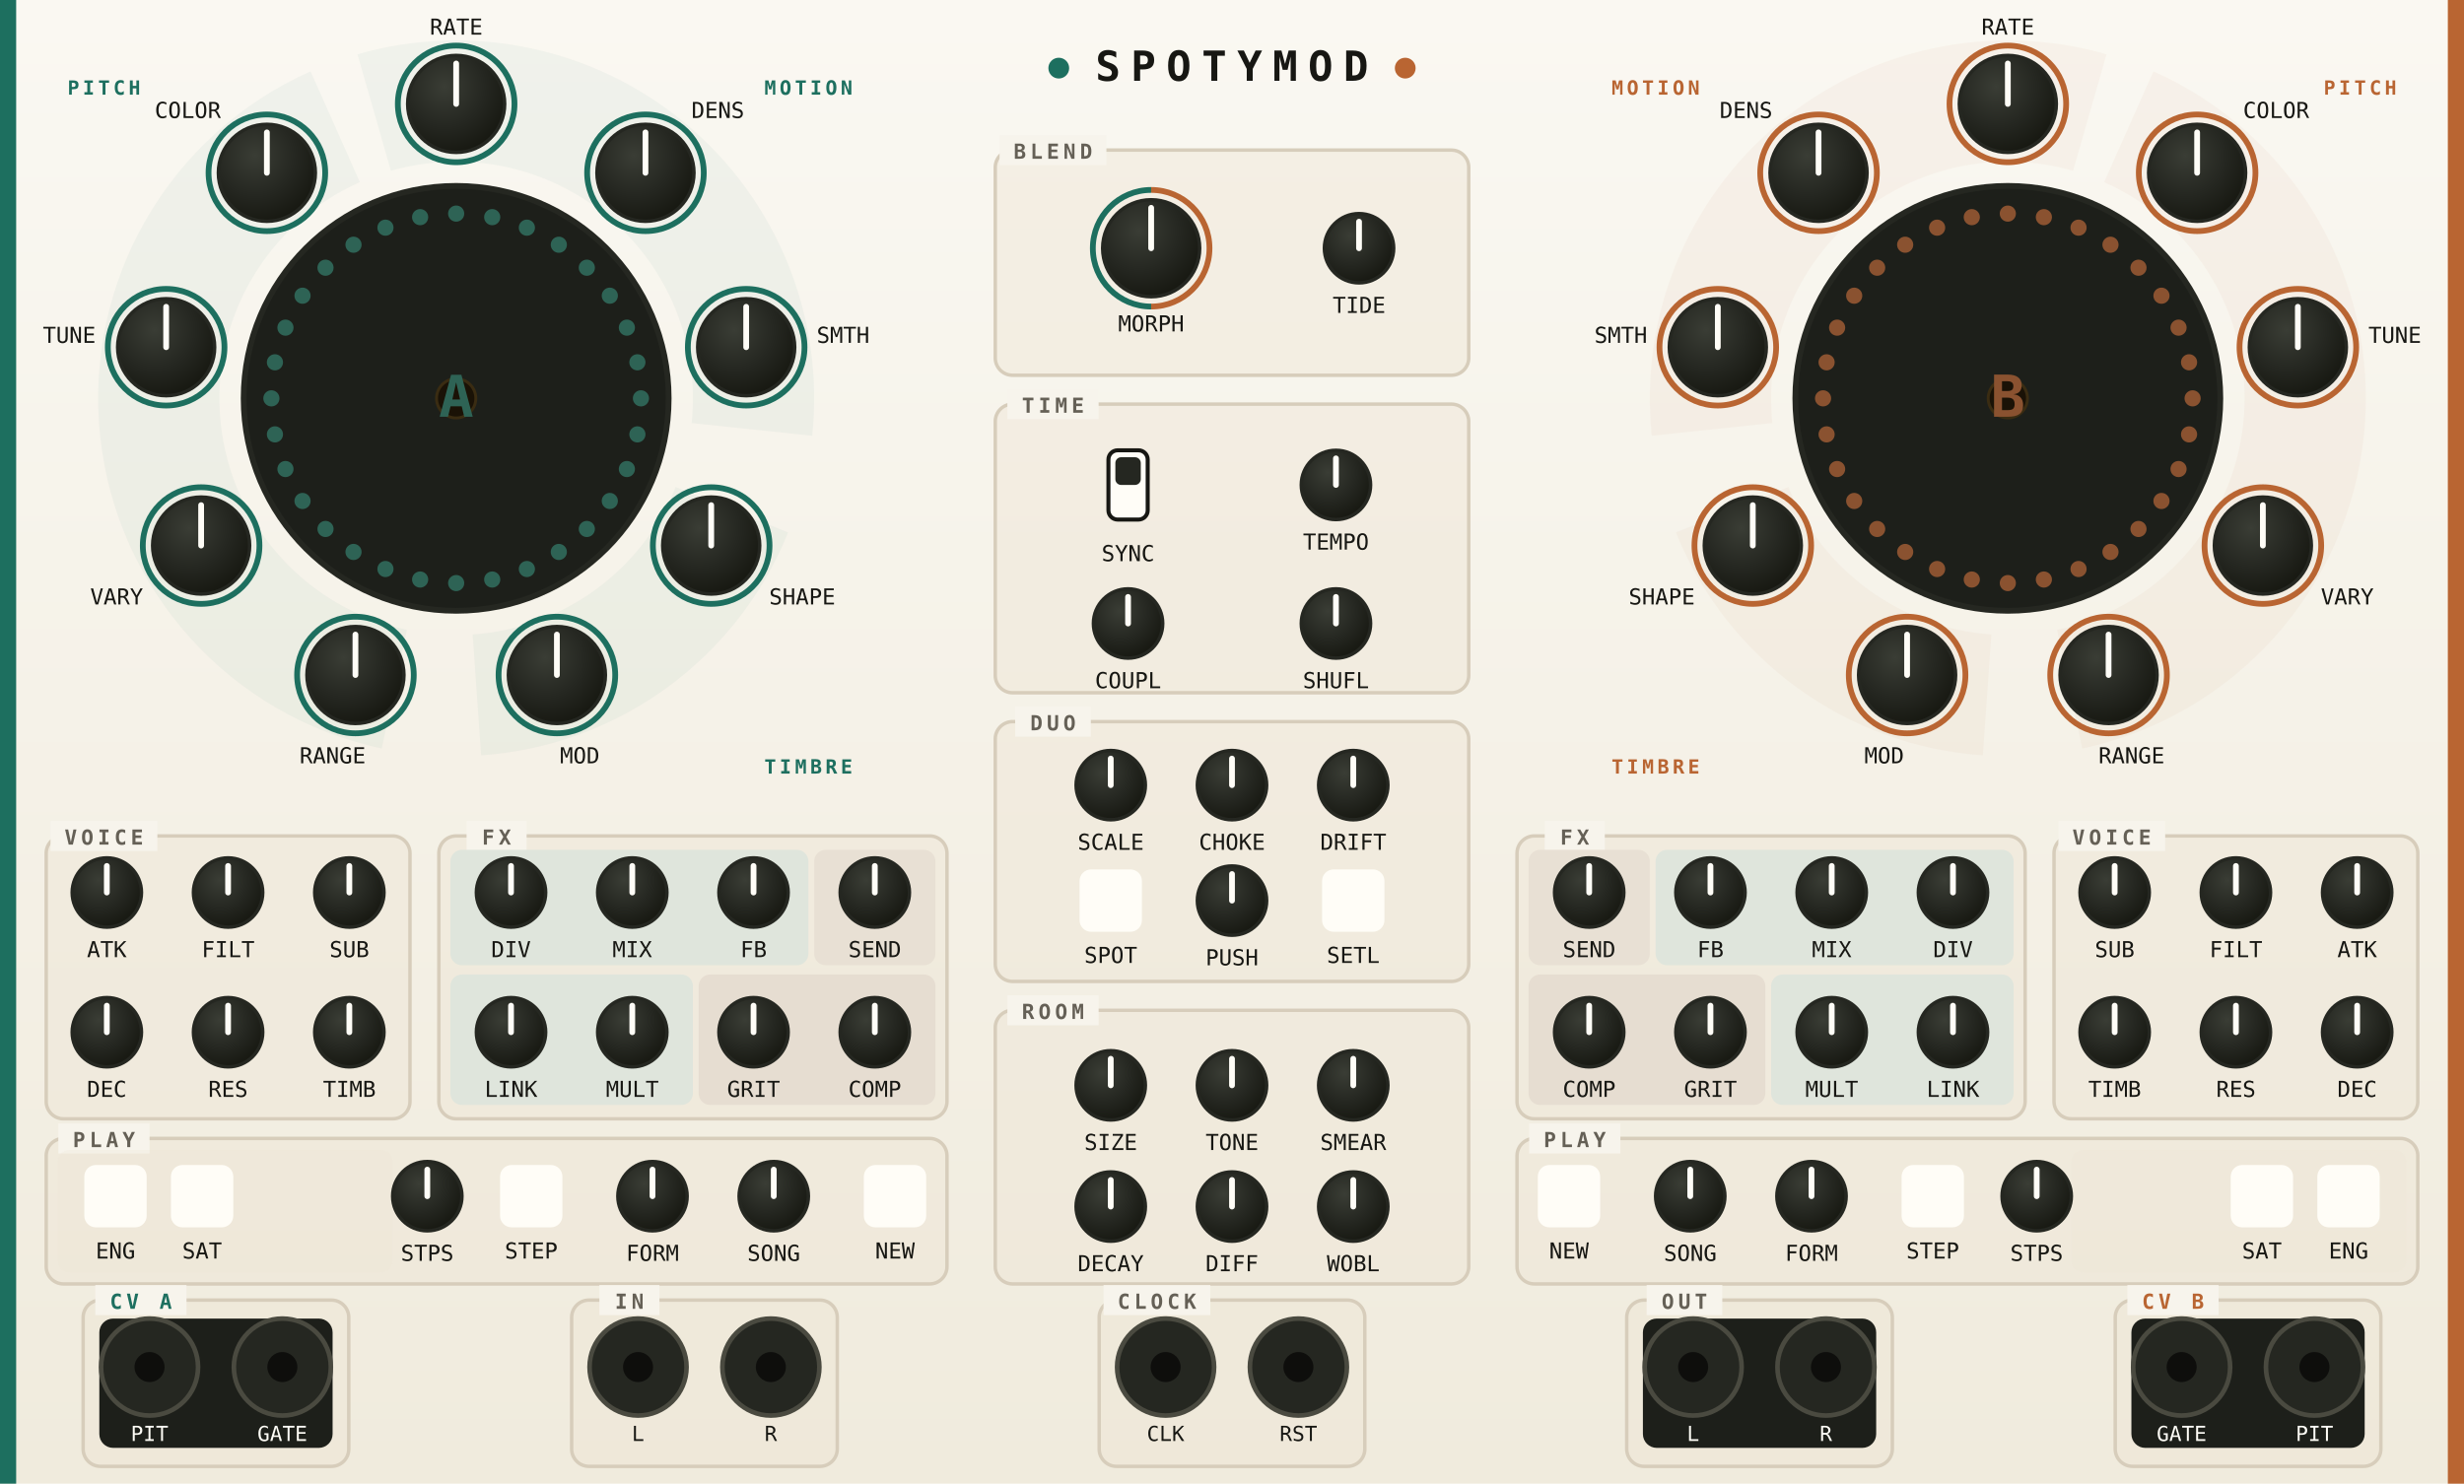
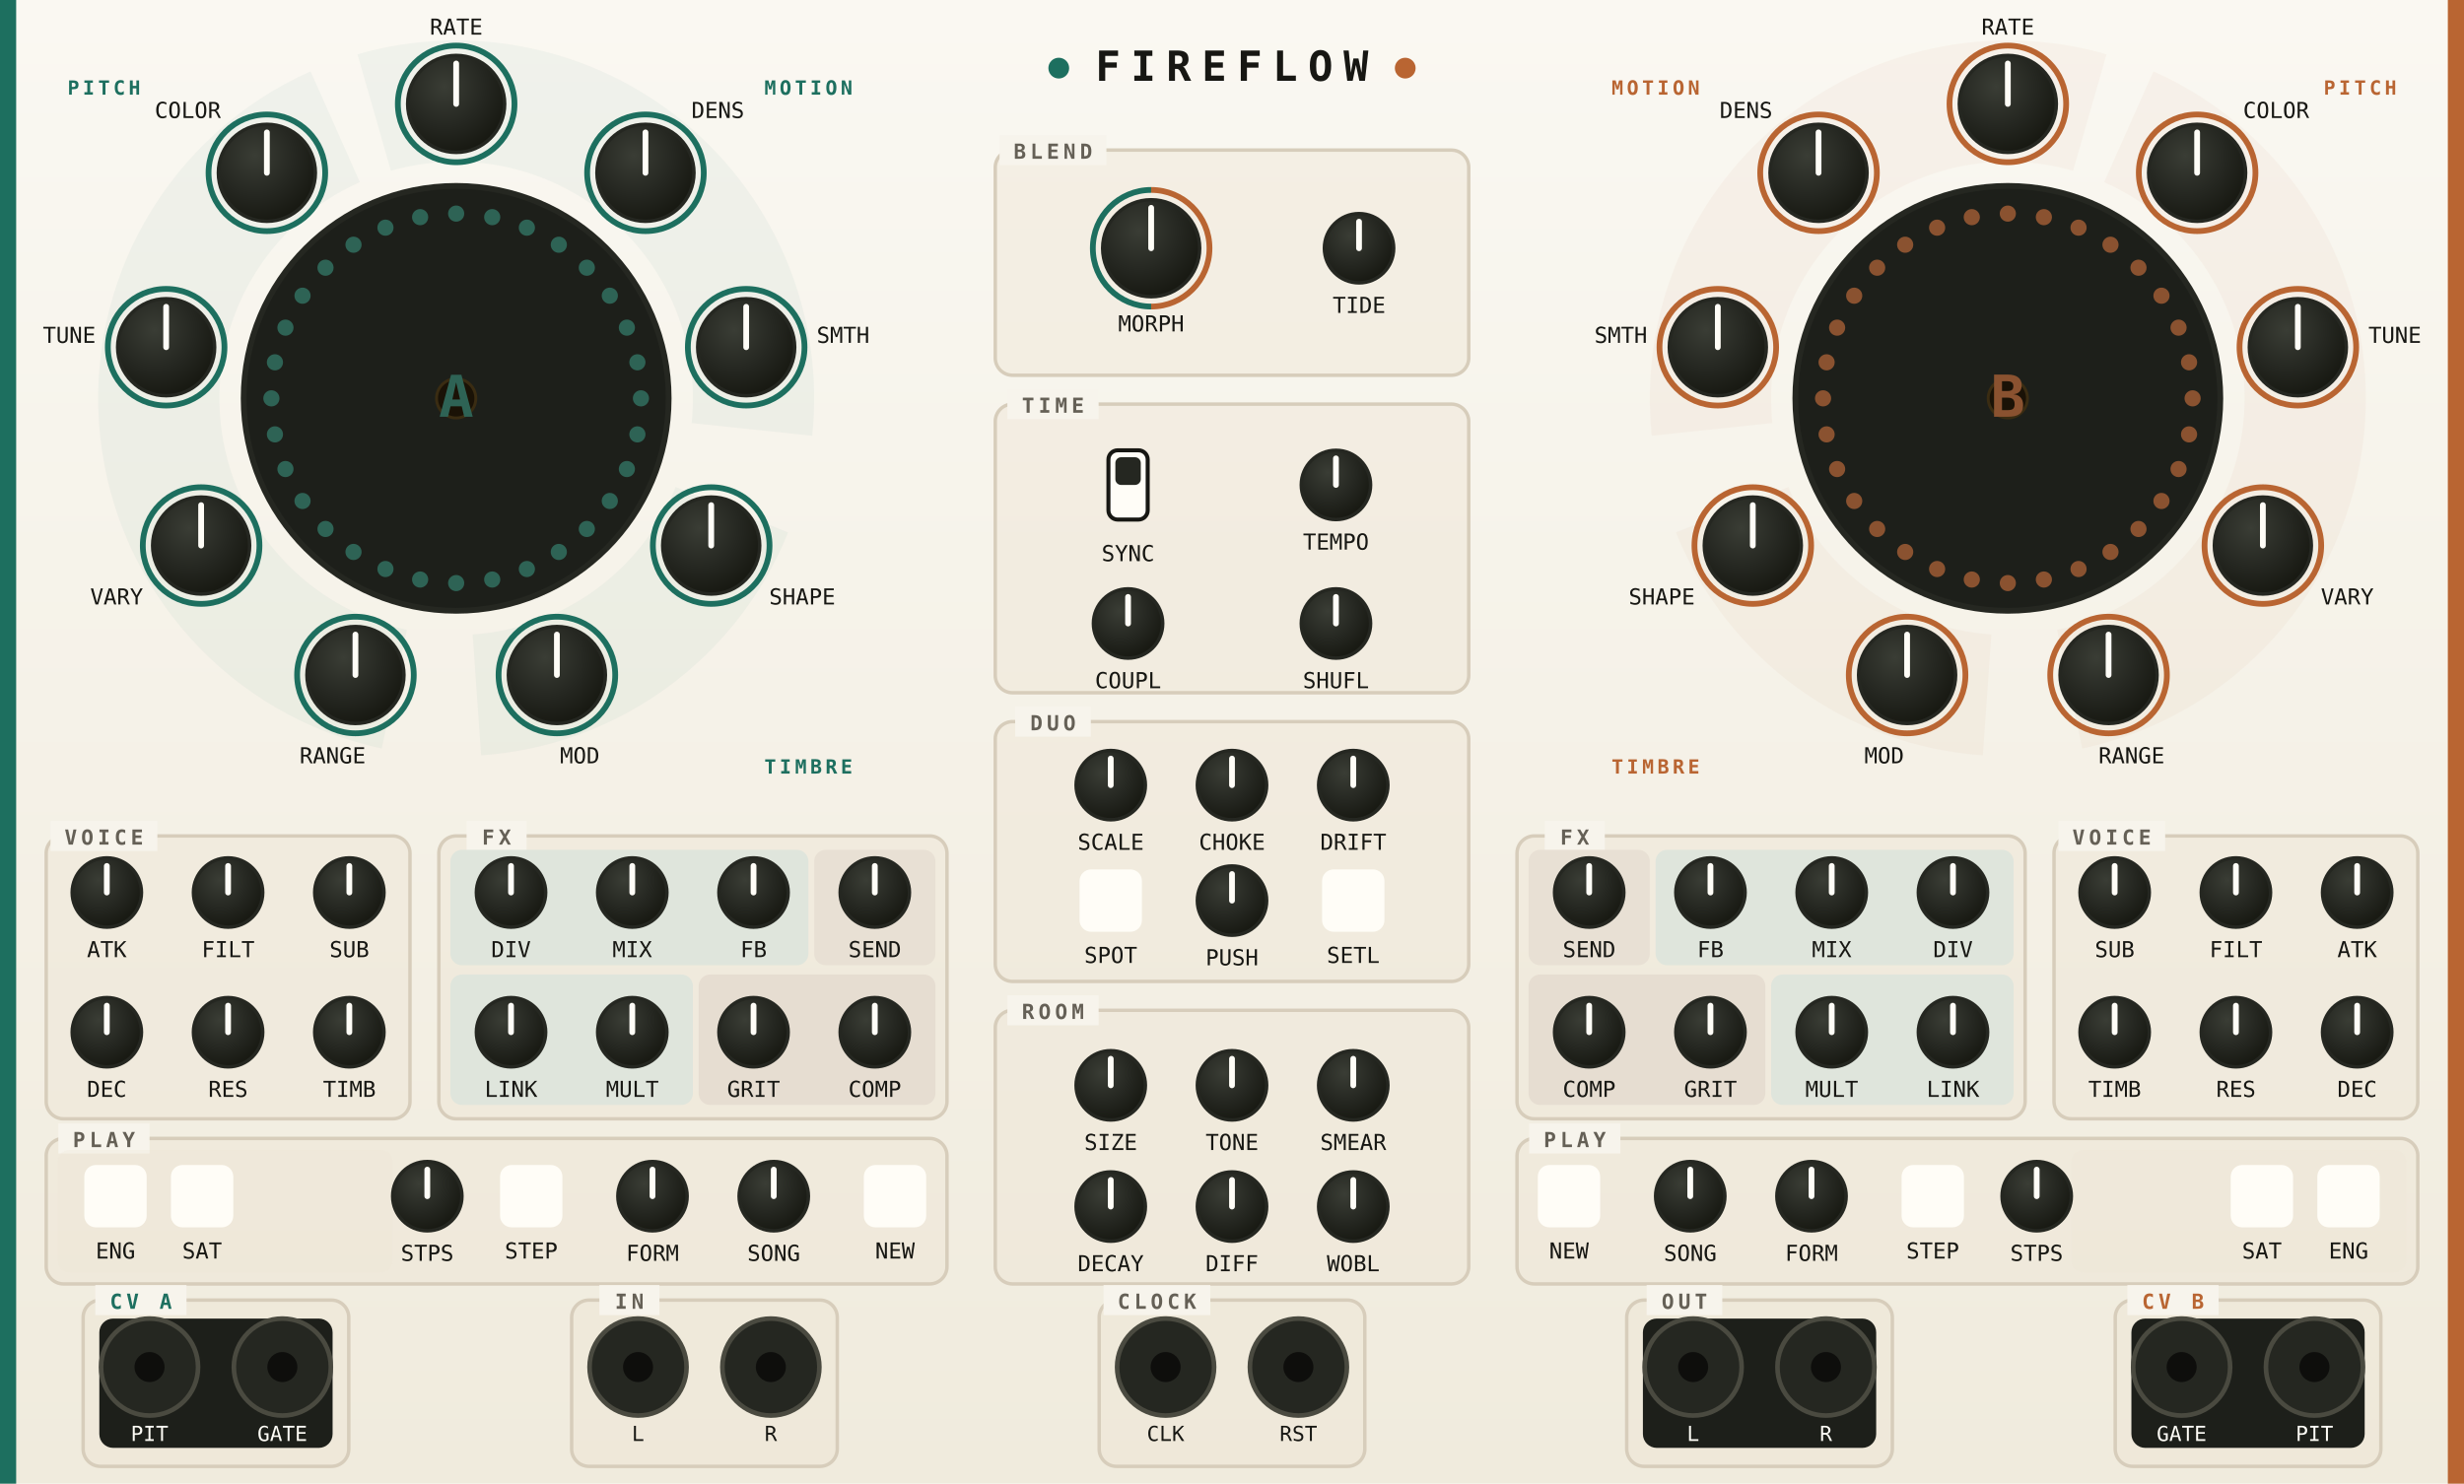
<svg xmlns="http://www.w3.org/2000/svg" width="213.360mm" height="128.500mm" viewBox="0 0 213.360 128.500">
  <defs>
    <radialGradient id="knobCap" cx="38%" cy="32%" r="75%">
      <stop offset="0%" stop-color="#3a3d35" />
      <stop offset="55%" stop-color="#252721" />
      <stop offset="100%" stop-color="#15160f" />
    </radialGradient>
    <linearGradient id="plate" x1="0" y1="0" x2="0" y2="1">
      <stop offset="0%" stop-color="#faf8f2" />
      <stop offset="100%" stop-color="#f0ebdd" />
    </linearGradient>
  </defs>
  <rect x="0" y="0" width="213.360" height="128.500" fill="url(#plate)" />
  <rect x="0" y="0" width="1.4" height="128.500" fill="#1d6f5f" />
  <rect x="211.960" y="0" width="1.4" height="128.500" fill="#b96532" />
  <path d="M 30.955 4.701 A 31.000 31.000 0 0 1 70.330 37.740 L 59.888 36.643 A 20.500 20.500 0 0 0 33.849 14.794 Z" fill="#1d6f5f" opacity="0.045" />
  <path d="M 68.243 46.113 A 31.000 31.000 0 0 1 41.662 65.424 L 40.930 54.950 A 20.500 20.500 0 0 0 58.507 42.179 Z" fill="#1d6f5f" opacity="0.045" />
  <path d="M 33.055 64.823 A 31.000 31.000 0 0 1 26.891 6.180 L 31.162 15.772 A 20.500 20.500 0 0 0 35.238 54.552 Z" fill="#1d6f5f" opacity="0.045" />
  <path d="M 143.030 37.740 A 31.000 31.000 0 0 1 182.405 4.701 L 179.511 14.794 A 20.500 20.500 0 0 0 153.472 36.643 Z" fill="#b96532" opacity="0.045" />
  <path d="M 171.698 65.424 A 31.000 31.000 0 0 1 145.117 46.113 L 154.853 42.179 A 20.500 20.500 0 0 0 172.430 54.950 Z" fill="#b96532" opacity="0.045" />
  <path d="M 186.469 6.180 A 31.000 31.000 0 0 1 180.305 64.823 L 178.122 54.552 A 20.500 20.500 0 0 0 182.198 15.772 Z" fill="#b96532" opacity="0.045" />
  <circle cx="39.500" cy="34.500" r="18.400" fill="#1d1f1a" stroke="#252721" stroke-width="0.5" />
  <circle cx="39.500" cy="18.500" r="0.7" fill="#2e6355" />
  <circle cx="42.621" cy="18.807" r="0.7" fill="#2e6355" />
  <circle cx="45.623" cy="19.718" r="0.7" fill="#2e6355" />
  <circle cx="48.389" cy="21.196" r="0.7" fill="#2e6355" />
  <circle cx="50.814" cy="23.186" r="0.7" fill="#2e6355" />
  <circle cx="52.804" cy="25.611" r="0.7" fill="#2e6355" />
  <circle cx="54.282" cy="28.377" r="0.7" fill="#2e6355" />
  <circle cx="55.193" cy="31.379" r="0.7" fill="#2e6355" />
  <circle cx="55.500" cy="34.500" r="0.7" fill="#2e6355" />
  <circle cx="55.193" cy="37.621" r="0.7" fill="#2e6355" />
  <circle cx="54.282" cy="40.623" r="0.7" fill="#2e6355" />
  <circle cx="52.804" cy="43.389" r="0.7" fill="#2e6355" />
  <circle cx="50.814" cy="45.814" r="0.7" fill="#2e6355" />
  <circle cx="48.389" cy="47.804" r="0.7" fill="#2e6355" />
  <circle cx="45.623" cy="49.282" r="0.7" fill="#2e6355" />
  <circle cx="42.621" cy="50.193" r="0.7" fill="#2e6355" />
  <circle cx="39.500" cy="50.500" r="0.7" fill="#2e6355" />
  <circle cx="36.379" cy="50.193" r="0.7" fill="#2e6355" />
  <circle cx="33.377" cy="49.282" r="0.7" fill="#2e6355" />
  <circle cx="30.611" cy="47.804" r="0.7" fill="#2e6355" />
  <circle cx="28.186" cy="45.814" r="0.7" fill="#2e6355" />
  <circle cx="26.196" cy="43.389" r="0.7" fill="#2e6355" />
  <circle cx="24.718" cy="40.623" r="0.7" fill="#2e6355" />
  <circle cx="23.807" cy="37.621" r="0.7" fill="#2e6355" />
  <circle cx="23.500" cy="34.500" r="0.7" fill="#2e6355" />
  <circle cx="23.807" cy="31.379" r="0.7" fill="#2e6355" />
  <circle cx="24.718" cy="28.377" r="0.7" fill="#2e6355" />
  <circle cx="26.196" cy="25.611" r="0.7" fill="#2e6355" />
  <circle cx="28.186" cy="23.186" r="0.7" fill="#2e6355" />
  <circle cx="30.611" cy="21.196" r="0.7" fill="#2e6355" />
  <circle cx="33.377" cy="19.718" r="0.7" fill="#2e6355" />
  <circle cx="36.379" cy="18.807" r="0.7" fill="#2e6355" />
  <circle cx="173.860" cy="34.500" r="18.400" fill="#1d1f1a" stroke="#252721" stroke-width="0.5" />
  <circle cx="173.860" cy="18.500" r="0.7" fill="#8a5230" />
  <circle cx="176.981" cy="18.807" r="0.7" fill="#8a5230" />
  <circle cx="179.983" cy="19.718" r="0.7" fill="#8a5230" />
  <circle cx="182.749" cy="21.196" r="0.7" fill="#8a5230" />
  <circle cx="185.174" cy="23.186" r="0.7" fill="#8a5230" />
  <circle cx="187.164" cy="25.611" r="0.7" fill="#8a5230" />
  <circle cx="188.642" cy="28.377" r="0.7" fill="#8a5230" />
  <circle cx="189.553" cy="31.379" r="0.7" fill="#8a5230" />
  <circle cx="189.860" cy="34.500" r="0.7" fill="#8a5230" />
  <circle cx="189.553" cy="37.621" r="0.7" fill="#8a5230" />
  <circle cx="188.642" cy="40.623" r="0.7" fill="#8a5230" />
  <circle cx="187.164" cy="43.389" r="0.7" fill="#8a5230" />
  <circle cx="185.174" cy="45.814" r="0.7" fill="#8a5230" />
  <circle cx="182.749" cy="47.804" r="0.7" fill="#8a5230" />
  <circle cx="179.983" cy="49.282" r="0.7" fill="#8a5230" />
  <circle cx="176.981" cy="50.193" r="0.7" fill="#8a5230" />
  <circle cx="173.860" cy="50.500" r="0.7" fill="#8a5230" />
  <circle cx="170.739" cy="50.193" r="0.7" fill="#8a5230" />
  <circle cx="167.737" cy="49.282" r="0.7" fill="#8a5230" />
  <circle cx="164.971" cy="47.804" r="0.7" fill="#8a5230" />
  <circle cx="162.546" cy="45.814" r="0.7" fill="#8a5230" />
  <circle cx="160.556" cy="43.389" r="0.7" fill="#8a5230" />
  <circle cx="159.078" cy="40.623" r="0.7" fill="#8a5230" />
  <circle cx="158.167" cy="37.621" r="0.7" fill="#8a5230" />
  <circle cx="157.860" cy="34.500" r="0.7" fill="#8a5230" />
  <circle cx="158.167" cy="31.379" r="0.7" fill="#8a5230" />
  <circle cx="159.078" cy="28.377" r="0.7" fill="#8a5230" />
  <circle cx="160.556" cy="25.611" r="0.7" fill="#8a5230" />
  <circle cx="162.546" cy="23.186" r="0.7" fill="#8a5230" />
  <circle cx="164.971" cy="21.196" r="0.7" fill="#8a5230" />
  <circle cx="167.737" cy="19.718" r="0.7" fill="#8a5230" />
  <circle cx="170.739" cy="18.807" r="0.7" fill="#8a5230" />
  <rect x="4.000" y="72.400" width="31.500" height="24.500" rx="1.5" fill="#ede5d6" fill-opacity="0.45" stroke="#d7cdbb" stroke-width="0.30" />
  <rect x="4.375" y="71.100" width="9.250" height="2.6" fill="#f7f4ec" />
  <rect x="38.000" y="72.400" width="44.000" height="24.500" rx="1.5" fill="#ede5d6" fill-opacity="0.45" stroke="#d7cdbb" stroke-width="0.30" />
  <rect x="40.400" y="71.100" width="5.200" height="2.6" fill="#f7f4ec" />
  <rect x="4.000" y="98.600" width="78.000" height="12.600" rx="1.5" fill="#ede5d6" fill-opacity="0.45" stroke="#d7cdbb" stroke-width="0.30" />
  <rect x="5.050" y="97.300" width="7.900" height="2.6" fill="#f7f4ec" />
  <rect x="177.860" y="72.400" width="31.500" height="24.500" rx="1.5" fill="#ede5d6" fill-opacity="0.45" stroke="#d7cdbb" stroke-width="0.30" />
  <rect x="178.235" y="71.100" width="9.250" height="2.6" fill="#f7f4ec" />
  <rect x="131.360" y="72.400" width="44.000" height="24.500" rx="1.5" fill="#ede5d6" fill-opacity="0.45" stroke="#d7cdbb" stroke-width="0.30" />
  <rect x="133.760" y="71.100" width="5.200" height="2.6" fill="#f7f4ec" />
  <rect x="131.360" y="98.600" width="78.000" height="12.600" rx="1.5" fill="#ede5d6" fill-opacity="0.45" stroke="#d7cdbb" stroke-width="0.30" />
  <rect x="132.410" y="97.300" width="7.900" height="2.6" fill="#f7f4ec" />
  <rect x="86.180" y="13.000" width="41.000" height="19.500" rx="1.5" fill="#ede5d6" fill-opacity="0.45" stroke="#d7cdbb" stroke-width="0.30" />
  <rect x="86.555" y="11.700" width="9.250" height="2.6" fill="#f7f4ec" />
  <rect x="86.180" y="35.000" width="41.000" height="25.000" rx="1.5" fill="#ede5d6" fill-opacity="0.45" stroke="#d7cdbb" stroke-width="0.30" />
  <rect x="87.230" y="33.700" width="7.900" height="2.6" fill="#f7f4ec" />
  <rect x="86.180" y="62.500" width="41.000" height="22.500" rx="1.5" fill="#ede5d6" fill-opacity="0.45" stroke="#d7cdbb" stroke-width="0.30" />
  <rect x="87.905" y="61.200" width="6.550" height="2.6" fill="#f7f4ec" />
  <rect x="86.180" y="87.500" width="41.000" height="23.700" rx="1.5" fill="#ede5d6" fill-opacity="0.45" stroke="#d7cdbb" stroke-width="0.30" />
  <rect x="87.230" y="86.200" width="7.900" height="2.6" fill="#f7f4ec" />
  <rect x="7.200" y="112.600" width="23.000" height="14.400" rx="1.5" fill="#ede5d6" fill-opacity="0.45" stroke="#d7cdbb" stroke-width="0.30" />
  <rect x="8.250" y="111.300" width="7.900" height="2.6" fill="#f7f4ec" />
  <rect x="49.500" y="112.600" width="23.000" height="14.400" rx="1.5" fill="#ede5d6" fill-opacity="0.45" stroke="#d7cdbb" stroke-width="0.30" />
  <rect x="51.900" y="111.300" width="5.200" height="2.6" fill="#f7f4ec" />
  <rect x="95.180" y="112.600" width="23.000" height="14.400" rx="1.5" fill="#ede5d6" fill-opacity="0.45" stroke="#d7cdbb" stroke-width="0.30" />
  <rect x="95.555" y="111.300" width="9.250" height="2.6" fill="#f7f4ec" />
  <rect x="140.860" y="112.600" width="23.000" height="14.400" rx="1.5" fill="#ede5d6" fill-opacity="0.45" stroke="#d7cdbb" stroke-width="0.30" />
  <rect x="142.585" y="111.300" width="6.550" height="2.6" fill="#f7f4ec" />
  <rect x="183.160" y="112.600" width="23.000" height="14.400" rx="1.5" fill="#ede5d6" fill-opacity="0.45" stroke="#d7cdbb" stroke-width="0.30" />
  <rect x="184.210" y="111.300" width="7.900" height="2.6" fill="#f7f4ec" />
  <rect x="39.000" y="73.600" width="31.000" height="10.000" rx="1.0" fill="#dfe5dc" />
  <rect x="70.500" y="73.600" width="10.500" height="10.000" rx="1.0" fill="#e8e0d4" />
  <rect x="39.000" y="84.400" width="21.000" height="11.300" rx="1.0" fill="#dfe5dc" />
  <rect x="60.500" y="84.400" width="20.500" height="11.300" rx="1.0" fill="#e6ddd1" />
  <rect x="143.360" y="73.600" width="31.000" height="10.000" rx="1.0" fill="#dfe5dc" />
  <rect x="132.360" y="73.600" width="10.500" height="10.000" rx="1.0" fill="#e8e0d4" />
  <rect x="153.360" y="84.400" width="21.000" height="11.300" rx="1.0" fill="#dfe5dc" />
  <rect x="132.360" y="84.400" width="20.500" height="11.300" rx="1.0" fill="#e6ddd1" />
  <rect x="5.000" y="99.600" width="29.000" height="10.600" rx="1.0" fill="#ede5d6" fill-opacity="0.25" />
  <rect x="179.360" y="99.600" width="29.000" height="10.600" rx="1.0" fill="#ede5d6" fill-opacity="0.25" />
  <rect x="8.600" y="114.200" width="20.200" height="11.200" rx="1.2" fill="#1d1f1a" />
  <rect x="142.260" y="114.200" width="20.200" height="11.200" rx="1.2" fill="#1d1f1a" />
  <rect x="184.560" y="114.200" width="20.200" height="11.200" rx="1.2" fill="#1d1f1a" />
  <circle cx="91.680" cy="5.9" r="0.9" fill="#1d6f5f" />
  <circle cx="121.680" cy="5.9" r="0.9" fill="#b96532" />
  <circle cx="39.500" cy="9.000" r="5.050" fill="none" stroke="#1d6f5f" stroke-width="0.5" />
  <circle cx="39.500" cy="9.000" r="4.200" fill="url(#knobCap)" stroke="#252721" stroke-width="0.3" />
  <line x1="39.500" y1="9.000" x2="39.500" y2="5.500" stroke="#fffdf7" stroke-width="0.5" stroke-linecap="round" />
  <text x="39.500" y="3.000" fill="#171713" text-anchor="middle" font-family="monospace" font-size="1.9">RATE</text>
  <circle cx="61.584" cy="47.250" r="5.050" fill="none" stroke="#1d6f5f" stroke-width="0.5" />
  <circle cx="61.584" cy="47.250" r="4.200" fill="url(#knobCap)" stroke="#252721" stroke-width="0.3" />
  <line x1="61.584" y1="47.250" x2="61.584" y2="43.750" stroke="#fffdf7" stroke-width="0.5" stroke-linecap="round" />
  <text x="66.607" y="52.350" fill="#171713" text-anchor="start" font-family="monospace" font-size="1.9">SHAPE</text>
  <circle cx="55.891" cy="14.966" r="5.050" fill="none" stroke="#1d6f5f" stroke-width="0.5" />
  <circle cx="55.891" cy="14.966" r="4.200" fill="url(#knobCap)" stroke="#252721" stroke-width="0.3" />
  <line x1="55.891" y1="14.966" x2="55.891" y2="11.466" stroke="#fffdf7" stroke-width="0.5" stroke-linecap="round" />
  <text x="59.876" y="10.216" fill="#171713" text-anchor="start" font-family="monospace" font-size="1.9">DENS</text>
  <circle cx="64.613" cy="30.072" r="5.050" fill="none" stroke="#1d6f5f" stroke-width="0.5" />
  <circle cx="64.613" cy="30.072" r="4.200" fill="url(#knobCap)" stroke="#252721" stroke-width="0.3" />
  <line x1="64.613" y1="30.072" x2="64.613" y2="26.572" stroke="#fffdf7" stroke-width="0.5" stroke-linecap="round" />
  <text x="70.718" y="29.695" fill="#171713" text-anchor="start" font-family="monospace" font-size="1.9">SMTH</text>
  <circle cx="30.778" cy="58.462" r="5.050" fill="none" stroke="#1d6f5f" stroke-width="0.5" />
  <circle cx="30.778" cy="58.462" r="4.200" fill="url(#knobCap)" stroke="#252721" stroke-width="0.3" />
  <line x1="30.778" y1="58.462" x2="30.778" y2="54.962" stroke="#fffdf7" stroke-width="0.5" stroke-linecap="round" />
  <text x="28.795" y="66.112" fill="#171713" text-anchor="middle" font-family="monospace" font-size="1.9">RANGE</text>
  <circle cx="17.416" cy="47.250" r="5.050" fill="none" stroke="#1d6f5f" stroke-width="0.5" />
  <circle cx="17.416" cy="47.250" r="4.200" fill="url(#knobCap)" stroke="#252721" stroke-width="0.3" />
  <line x1="17.416" y1="47.250" x2="17.416" y2="43.750" stroke="#fffdf7" stroke-width="0.5" stroke-linecap="round" />
  <text x="12.393" y="52.350" fill="#171713" text-anchor="end" font-family="monospace" font-size="1.9">VARY</text>
  <circle cx="48.222" cy="58.462" r="5.050" fill="none" stroke="#1d6f5f" stroke-width="0.5" />
  <circle cx="48.222" cy="58.462" r="4.200" fill="url(#knobCap)" stroke="#252721" stroke-width="0.3" />
  <line x1="48.222" y1="58.462" x2="48.222" y2="54.962" stroke="#fffdf7" stroke-width="0.5" stroke-linecap="round" />
  <text x="50.205" y="66.112" fill="#171713" text-anchor="middle" font-family="monospace" font-size="1.9">MOD</text>
  <circle cx="14.387" cy="30.072" r="5.050" fill="none" stroke="#1d6f5f" stroke-width="0.5" />
  <circle cx="14.387" cy="30.072" r="4.200" fill="url(#knobCap)" stroke="#252721" stroke-width="0.3" />
  <line x1="14.387" y1="30.072" x2="14.387" y2="26.572" stroke="#fffdf7" stroke-width="0.5" stroke-linecap="round" />
  <text x="8.282" y="29.695" fill="#171713" text-anchor="end" font-family="monospace" font-size="1.9">TUNE</text>
  <circle cx="9.250" cy="77.300" r="3.000" fill="url(#knobCap)" stroke="#252721" stroke-width="0.3" />
  <line x1="9.250" y1="77.300" x2="9.250" y2="75.000" stroke="#fffdf7" stroke-width="0.5" stroke-linecap="round" />
  <text x="9.250" y="82.900" fill="#171713" text-anchor="middle" font-family="monospace" font-size="1.9">ATK</text>
  <circle cx="9.250" cy="89.400" r="3.000" fill="url(#knobCap)" stroke="#252721" stroke-width="0.3" />
  <line x1="9.250" y1="89.400" x2="9.250" y2="87.100" stroke="#fffdf7" stroke-width="0.5" stroke-linecap="round" />
  <text x="9.250" y="95.000" fill="#171713" text-anchor="middle" font-family="monospace" font-size="1.9">DEC</text>
  <circle cx="19.750" cy="89.400" r="3.000" fill="url(#knobCap)" stroke="#252721" stroke-width="0.3" />
  <line x1="19.750" y1="89.400" x2="19.750" y2="87.100" stroke="#fffdf7" stroke-width="0.5" stroke-linecap="round" />
  <text x="19.750" y="95.000" fill="#171713" text-anchor="middle" font-family="monospace" font-size="1.9">RES</text>
  <circle cx="30.250" cy="77.300" r="3.000" fill="url(#knobCap)" stroke="#252721" stroke-width="0.3" />
  <line x1="30.250" y1="77.300" x2="30.250" y2="75.000" stroke="#fffdf7" stroke-width="0.5" stroke-linecap="round" />
  <text x="30.250" y="82.900" fill="#171713" text-anchor="middle" font-family="monospace" font-size="1.9">SUB</text>
  <circle cx="30.250" cy="89.400" r="3.000" fill="url(#knobCap)" stroke="#252721" stroke-width="0.3" />
  <line x1="30.250" y1="89.400" x2="30.250" y2="87.100" stroke="#fffdf7" stroke-width="0.5" stroke-linecap="round" />
  <text x="30.250" y="95.000" fill="#171713" text-anchor="middle" font-family="monospace" font-size="1.9">TIMB</text>
  <circle cx="54.750" cy="77.300" r="3.000" fill="url(#knobCap)" stroke="#252721" stroke-width="0.3" />
  <line x1="54.750" y1="77.300" x2="54.750" y2="75.000" stroke="#fffdf7" stroke-width="0.5" stroke-linecap="round" />
  <text x="54.750" y="82.900" fill="#171713" text-anchor="middle" font-family="monospace" font-size="1.9">MIX</text>
  <circle cx="65.250" cy="89.400" r="3.000" fill="url(#knobCap)" stroke="#252721" stroke-width="0.3" />
  <line x1="65.250" y1="89.400" x2="65.250" y2="87.100" stroke="#fffdf7" stroke-width="0.5" stroke-linecap="round" />
  <text x="65.250" y="95.000" fill="#171713" text-anchor="middle" font-family="monospace" font-size="1.9">GRIT</text>
  <circle cx="75.750" cy="89.400" r="3.000" fill="url(#knobCap)" stroke="#252721" stroke-width="0.3" />
  <line x1="75.750" y1="89.400" x2="75.750" y2="87.100" stroke="#fffdf7" stroke-width="0.5" stroke-linecap="round" />
  <text x="75.750" y="95.000" fill="#171713" text-anchor="middle" font-family="monospace" font-size="1.9">COMP</text>
  <circle cx="37.000" cy="103.600" r="3.000" fill="url(#knobCap)" stroke="#252721" stroke-width="0.3" />
  <line x1="37.000" y1="103.600" x2="37.000" y2="101.300" stroke="#fffdf7" stroke-width="0.5" stroke-linecap="round" />
  <text x="37.000" y="109.200" fill="#171713" text-anchor="middle" font-family="monospace" font-size="1.9">STPS</text>
  <rect x="7.300" y="100.900" width="5.400" height="5.400" rx="1.0" fill="#fffdf7" />
  <text x="10.000" y="109.000" fill="#171713" text-anchor="middle" font-family="monospace" font-size="1.9">ENG</text>
  <rect x="14.800" y="100.900" width="5.400" height="5.400" rx="1.0" fill="#fffdf7" />
  <text x="17.500" y="109.000" fill="#171713" text-anchor="middle" font-family="monospace" font-size="1.9">SAT</text>
  <rect x="43.300" y="100.900" width="5.400" height="5.400" rx="1.0" fill="#fffdf7" />
  <text x="46.000" y="109.000" fill="#171713" text-anchor="middle" font-family="monospace" font-size="1.9">STEP</text>
  <circle cx="56.500" cy="103.600" r="3.000" fill="url(#knobCap)" stroke="#252721" stroke-width="0.3" />
  <line x1="56.500" y1="103.600" x2="56.500" y2="101.300" stroke="#fffdf7" stroke-width="0.5" stroke-linecap="round" />
  <text x="56.500" y="109.200" fill="#171713" text-anchor="middle" font-family="monospace" font-size="1.9">FORM</text>
  <rect x="74.800" y="100.900" width="5.400" height="5.400" rx="1.0" fill="#fffdf7" />
  <text x="77.500" y="109.000" fill="#171713" text-anchor="middle" font-family="monospace" font-size="1.9">NEW</text>
  <circle cx="67.000" cy="103.600" r="3.000" fill="url(#knobCap)" stroke="#252721" stroke-width="0.3" />
  <line x1="67.000" y1="103.600" x2="67.000" y2="101.300" stroke="#fffdf7" stroke-width="0.5" stroke-linecap="round" />
  <text x="67.000" y="109.200" fill="#171713" text-anchor="middle" font-family="monospace" font-size="1.9">SONG</text>
  <circle cx="173.860" cy="9.000" r="5.050" fill="none" stroke="#b96532" stroke-width="0.5" />
  <circle cx="173.860" cy="9.000" r="4.200" fill="url(#knobCap)" stroke="#252721" stroke-width="0.3" />
  <line x1="173.860" y1="9.000" x2="173.860" y2="5.500" stroke="#fffdf7" stroke-width="0.5" stroke-linecap="round" />
  <text x="173.860" y="3.000" fill="#171713" text-anchor="middle" font-family="monospace" font-size="1.9">RATE</text>
  <circle cx="151.776" cy="47.250" r="5.050" fill="none" stroke="#b96532" stroke-width="0.5" />
  <circle cx="151.776" cy="47.250" r="4.200" fill="url(#knobCap)" stroke="#252721" stroke-width="0.3" />
  <line x1="151.776" y1="47.250" x2="151.776" y2="43.750" stroke="#fffdf7" stroke-width="0.5" stroke-linecap="round" />
  <text x="146.753" y="52.350" fill="#171713" text-anchor="end" font-family="monospace" font-size="1.9">SHAPE</text>
  <circle cx="157.469" cy="14.966" r="5.050" fill="none" stroke="#b96532" stroke-width="0.5" />
  <circle cx="157.469" cy="14.966" r="4.200" fill="url(#knobCap)" stroke="#252721" stroke-width="0.3" />
  <line x1="157.469" y1="14.966" x2="157.469" y2="11.466" stroke="#fffdf7" stroke-width="0.5" stroke-linecap="round" />
  <text x="153.484" y="10.216" fill="#171713" text-anchor="end" font-family="monospace" font-size="1.9">DENS</text>
  <circle cx="148.747" cy="30.072" r="5.050" fill="none" stroke="#b96532" stroke-width="0.5" />
  <circle cx="148.747" cy="30.072" r="4.200" fill="url(#knobCap)" stroke="#252721" stroke-width="0.3" />
  <line x1="148.747" y1="30.072" x2="148.747" y2="26.572" stroke="#fffdf7" stroke-width="0.5" stroke-linecap="round" />
  <text x="142.642" y="29.695" fill="#171713" text-anchor="end" font-family="monospace" font-size="1.9">SMTH</text>
  <circle cx="182.582" cy="58.462" r="5.050" fill="none" stroke="#b96532" stroke-width="0.5" />
  <circle cx="182.582" cy="58.462" r="4.200" fill="url(#knobCap)" stroke="#252721" stroke-width="0.3" />
  <line x1="182.582" y1="58.462" x2="182.582" y2="54.962" stroke="#fffdf7" stroke-width="0.5" stroke-linecap="round" />
  <text x="184.565" y="66.112" fill="#171713" text-anchor="middle" font-family="monospace" font-size="1.9">RANGE</text>
  <circle cx="195.944" cy="47.250" r="5.050" fill="none" stroke="#b96532" stroke-width="0.5" />
  <circle cx="195.944" cy="47.250" r="4.200" fill="url(#knobCap)" stroke="#252721" stroke-width="0.3" />
  <line x1="195.944" y1="47.250" x2="195.944" y2="43.750" stroke="#fffdf7" stroke-width="0.5" stroke-linecap="round" />
  <text x="200.967" y="52.350" fill="#171713" text-anchor="start" font-family="monospace" font-size="1.9">VARY</text>
  <circle cx="165.138" cy="58.462" r="5.050" fill="none" stroke="#b96532" stroke-width="0.5" />
  <circle cx="165.138" cy="58.462" r="4.200" fill="url(#knobCap)" stroke="#252721" stroke-width="0.3" />
  <line x1="165.138" y1="58.462" x2="165.138" y2="54.962" stroke="#fffdf7" stroke-width="0.5" stroke-linecap="round" />
  <text x="163.155" y="66.112" fill="#171713" text-anchor="middle" font-family="monospace" font-size="1.9">MOD</text>
  <circle cx="198.973" cy="30.072" r="5.050" fill="none" stroke="#b96532" stroke-width="0.5" />
  <circle cx="198.973" cy="30.072" r="4.200" fill="url(#knobCap)" stroke="#252721" stroke-width="0.3" />
  <line x1="198.973" y1="30.072" x2="198.973" y2="26.572" stroke="#fffdf7" stroke-width="0.5" stroke-linecap="round" />
  <text x="205.078" y="29.695" fill="#171713" text-anchor="start" font-family="monospace" font-size="1.9">TUNE</text>
  <circle cx="204.110" cy="77.300" r="3.000" fill="url(#knobCap)" stroke="#252721" stroke-width="0.3" />
  <line x1="204.110" y1="77.300" x2="204.110" y2="75.000" stroke="#fffdf7" stroke-width="0.5" stroke-linecap="round" />
  <text x="204.110" y="82.900" fill="#171713" text-anchor="middle" font-family="monospace" font-size="1.9">ATK</text>
  <circle cx="204.110" cy="89.400" r="3.000" fill="url(#knobCap)" stroke="#252721" stroke-width="0.3" />
  <line x1="204.110" y1="89.400" x2="204.110" y2="87.100" stroke="#fffdf7" stroke-width="0.5" stroke-linecap="round" />
  <text x="204.110" y="95.000" fill="#171713" text-anchor="middle" font-family="monospace" font-size="1.9">DEC</text>
  <circle cx="193.610" cy="89.400" r="3.000" fill="url(#knobCap)" stroke="#252721" stroke-width="0.3" />
  <line x1="193.610" y1="89.400" x2="193.610" y2="87.100" stroke="#fffdf7" stroke-width="0.5" stroke-linecap="round" />
  <text x="193.610" y="95.000" fill="#171713" text-anchor="middle" font-family="monospace" font-size="1.9">RES</text>
  <circle cx="183.110" cy="77.300" r="3.000" fill="url(#knobCap)" stroke="#252721" stroke-width="0.3" />
  <line x1="183.110" y1="77.300" x2="183.110" y2="75.000" stroke="#fffdf7" stroke-width="0.5" stroke-linecap="round" />
  <text x="183.110" y="82.900" fill="#171713" text-anchor="middle" font-family="monospace" font-size="1.9">SUB</text>
  <circle cx="183.110" cy="89.400" r="3.000" fill="url(#knobCap)" stroke="#252721" stroke-width="0.3" />
  <line x1="183.110" y1="89.400" x2="183.110" y2="87.100" stroke="#fffdf7" stroke-width="0.5" stroke-linecap="round" />
  <text x="183.110" y="95.000" fill="#171713" text-anchor="middle" font-family="monospace" font-size="1.9">TIMB</text>
  <circle cx="158.610" cy="77.300" r="3.000" fill="url(#knobCap)" stroke="#252721" stroke-width="0.3" />
  <line x1="158.610" y1="77.300" x2="158.610" y2="75.000" stroke="#fffdf7" stroke-width="0.5" stroke-linecap="round" />
  <text x="158.610" y="82.900" fill="#171713" text-anchor="middle" font-family="monospace" font-size="1.9">MIX</text>
  <circle cx="148.110" cy="89.400" r="3.000" fill="url(#knobCap)" stroke="#252721" stroke-width="0.3" />
  <line x1="148.110" y1="89.400" x2="148.110" y2="87.100" stroke="#fffdf7" stroke-width="0.5" stroke-linecap="round" />
  <text x="148.110" y="95.000" fill="#171713" text-anchor="middle" font-family="monospace" font-size="1.9">GRIT</text>
  <circle cx="137.610" cy="89.400" r="3.000" fill="url(#knobCap)" stroke="#252721" stroke-width="0.3" />
  <line x1="137.610" y1="89.400" x2="137.610" y2="87.100" stroke="#fffdf7" stroke-width="0.5" stroke-linecap="round" />
  <text x="137.610" y="95.000" fill="#171713" text-anchor="middle" font-family="monospace" font-size="1.9">COMP</text>
  <circle cx="176.360" cy="103.600" r="3.000" fill="url(#knobCap)" stroke="#252721" stroke-width="0.3" />
  <line x1="176.360" y1="103.600" x2="176.360" y2="101.300" stroke="#fffdf7" stroke-width="0.5" stroke-linecap="round" />
  <text x="176.360" y="109.200" fill="#171713" text-anchor="middle" font-family="monospace" font-size="1.9">STPS</text>
  <rect x="200.660" y="100.900" width="5.400" height="5.400" rx="1.0" fill="#fffdf7" />
  <text x="203.360" y="109.000" fill="#171713" text-anchor="middle" font-family="monospace" font-size="1.9">ENG</text>
  <rect x="193.160" y="100.900" width="5.400" height="5.400" rx="1.0" fill="#fffdf7" />
  <text x="195.860" y="109.000" fill="#171713" text-anchor="middle" font-family="monospace" font-size="1.9">SAT</text>
  <rect x="164.660" y="100.900" width="5.400" height="5.400" rx="1.0" fill="#fffdf7" />
  <text x="167.360" y="109.000" fill="#171713" text-anchor="middle" font-family="monospace" font-size="1.9">STEP</text>
  <circle cx="156.860" cy="103.600" r="3.000" fill="url(#knobCap)" stroke="#252721" stroke-width="0.3" />
  <line x1="156.860" y1="103.600" x2="156.860" y2="101.300" stroke="#fffdf7" stroke-width="0.5" stroke-linecap="round" />
  <text x="156.860" y="109.200" fill="#171713" text-anchor="middle" font-family="monospace" font-size="1.9">FORM</text>
  <rect x="133.160" y="100.900" width="5.400" height="5.400" rx="1.0" fill="#fffdf7" />
  <text x="135.860" y="109.000" fill="#171713" text-anchor="middle" font-family="monospace" font-size="1.9">NEW</text>
  <circle cx="146.360" cy="103.600" r="3.000" fill="url(#knobCap)" stroke="#252721" stroke-width="0.3" />
  <line x1="146.360" y1="103.600" x2="146.360" y2="101.300" stroke="#fffdf7" stroke-width="0.5" stroke-linecap="round" />
  <text x="146.360" y="109.200" fill="#171713" text-anchor="middle" font-family="monospace" font-size="1.9">SONG</text>
  <path d="M 99.680 16.450 A 5.050 5.050 0 0 0 99.680 26.550" fill="none" stroke="#1d6f5f" stroke-width="0.5" />
  <path d="M 99.680 16.450 A 5.050 5.050 0 0 1 99.680 26.550" fill="none" stroke="#b96532" stroke-width="0.5" />
  <circle cx="99.680" cy="21.500" r="4.200" fill="url(#knobCap)" stroke="#252721" stroke-width="0.3" />
  <line x1="99.680" y1="21.500" x2="99.680" y2="18.000" stroke="#fffdf7" stroke-width="0.5" stroke-linecap="round" />
  <text x="99.680" y="28.700" fill="#171713" text-anchor="middle" font-family="monospace" font-size="1.9">MORPH</text>
  <rect x="95.980" y="39.000" width="3.4" height="6.0" rx="0.8" fill="#fffdf7" stroke="#171713" stroke-width="0.35" />
  <rect x="96.580" y="39.600" width="2.2" height="2.4" rx="0.5" fill="#252721" />
  <text x="97.680" y="48.600" fill="#171713" text-anchor="middle" font-family="monospace" font-size="1.9">SYNC</text>
  <circle cx="115.680" cy="42.000" r="3.000" fill="url(#knobCap)" stroke="#252721" stroke-width="0.3" />
  <line x1="115.680" y1="42.000" x2="115.680" y2="39.700" stroke="#fffdf7" stroke-width="0.5" stroke-linecap="round" />
  <text x="115.680" y="47.600" fill="#171713" text-anchor="middle" font-family="monospace" font-size="1.9">TEMPO</text>
  <circle cx="97.680" cy="54.000" r="3.000" fill="url(#knobCap)" stroke="#252721" stroke-width="0.3" />
  <line x1="97.680" y1="54.000" x2="97.680" y2="51.700" stroke="#fffdf7" stroke-width="0.5" stroke-linecap="round" />
  <text x="97.680" y="59.600" fill="#171713" text-anchor="middle" font-family="monospace" font-size="1.9">COUPL</text>
  <circle cx="96.180" cy="68.000" r="3.000" fill="url(#knobCap)" stroke="#252721" stroke-width="0.3" />
  <line x1="96.180" y1="68.000" x2="96.180" y2="65.700" stroke="#fffdf7" stroke-width="0.5" stroke-linecap="round" />
  <text x="96.180" y="73.600" fill="#171713" text-anchor="middle" font-family="monospace" font-size="1.9">SCALE</text>
  <circle cx="117.180" cy="68.000" r="3.000" fill="url(#knobCap)" stroke="#252721" stroke-width="0.3" />
  <line x1="117.180" y1="68.000" x2="117.180" y2="65.700" stroke="#fffdf7" stroke-width="0.5" stroke-linecap="round" />
  <text x="117.180" y="73.600" fill="#171713" text-anchor="middle" font-family="monospace" font-size="1.9">DRIFT</text>
  <rect x="93.480" y="75.300" width="5.400" height="5.400" rx="1.0" fill="#fffdf7" />
  <text x="96.180" y="83.400" fill="#171713" text-anchor="middle" font-family="monospace" font-size="1.9">SPOT</text>
  <circle cx="106.680" cy="78.000" r="3.000" fill="url(#knobCap)" stroke="#252721" stroke-width="0.3" />
  <line x1="106.680" y1="78.000" x2="106.680" y2="75.700" stroke="#fffdf7" stroke-width="0.5" stroke-linecap="round" />
  <text x="106.680" y="83.600" fill="#171713" text-anchor="middle" font-family="monospace" font-size="1.9">PUSH</text>
  <rect x="114.480" y="75.300" width="5.400" height="5.400" rx="1.0" fill="#fffdf7" />
  <text x="117.180" y="83.400" fill="#171713" text-anchor="middle" font-family="monospace" font-size="1.9">SETL</text>
  <circle cx="96.180" cy="94.000" r="3.000" fill="url(#knobCap)" stroke="#252721" stroke-width="0.3" />
  <line x1="96.180" y1="94.000" x2="96.180" y2="91.700" stroke="#fffdf7" stroke-width="0.5" stroke-linecap="round" />
  <text x="96.180" y="99.600" fill="#171713" text-anchor="middle" font-family="monospace" font-size="1.9">SIZE</text>
  <circle cx="96.180" cy="104.500" r="3.000" fill="url(#knobCap)" stroke="#252721" stroke-width="0.3" />
  <line x1="96.180" y1="104.500" x2="96.180" y2="102.200" stroke="#fffdf7" stroke-width="0.5" stroke-linecap="round" />
  <text x="96.180" y="110.100" fill="#171713" text-anchor="middle" font-family="monospace" font-size="1.9">DECAY</text>
  <circle cx="106.680" cy="94.000" r="3.000" fill="url(#knobCap)" stroke="#252721" stroke-width="0.3" />
  <line x1="106.680" y1="94.000" x2="106.680" y2="91.700" stroke="#fffdf7" stroke-width="0.5" stroke-linecap="round" />
  <text x="106.680" y="99.600" fill="#171713" text-anchor="middle" font-family="monospace" font-size="1.9">TONE</text>
  <circle cx="106.680" cy="104.500" r="3.000" fill="url(#knobCap)" stroke="#252721" stroke-width="0.3" />
  <line x1="106.680" y1="104.500" x2="106.680" y2="102.200" stroke="#fffdf7" stroke-width="0.5" stroke-linecap="round" />
  <text x="106.680" y="110.100" fill="#171713" text-anchor="middle" font-family="monospace" font-size="1.9">DIFF</text>
  <circle cx="117.180" cy="94.000" r="3.000" fill="url(#knobCap)" stroke="#252721" stroke-width="0.3" />
  <line x1="117.180" y1="94.000" x2="117.180" y2="91.700" stroke="#fffdf7" stroke-width="0.5" stroke-linecap="round" />
  <text x="117.180" y="99.600" fill="#171713" text-anchor="middle" font-family="monospace" font-size="1.9">SMEAR</text>
  <circle cx="117.180" cy="104.500" r="3.000" fill="url(#knobCap)" stroke="#252721" stroke-width="0.3" />
  <line x1="117.180" y1="104.500" x2="117.180" y2="102.200" stroke="#fffdf7" stroke-width="0.5" stroke-linecap="round" />
  <text x="117.180" y="110.100" fill="#171713" text-anchor="middle" font-family="monospace" font-size="1.9">WOBL</text>
  <circle cx="106.680" cy="68.000" r="3.000" fill="url(#knobCap)" stroke="#252721" stroke-width="0.3" />
  <line x1="106.680" y1="68.000" x2="106.680" y2="65.700" stroke="#fffdf7" stroke-width="0.5" stroke-linecap="round" />
  <text x="106.680" y="73.600" fill="#171713" text-anchor="middle" font-family="monospace" font-size="1.9">CHOKE</text>
  <circle cx="19.750" cy="77.300" r="3.000" fill="url(#knobCap)" stroke="#252721" stroke-width="0.3" />
  <line x1="19.750" y1="77.300" x2="19.750" y2="75.000" stroke="#fffdf7" stroke-width="0.5" stroke-linecap="round" />
  <text x="19.750" y="82.900" fill="#171713" text-anchor="middle" font-family="monospace" font-size="1.9">FILT</text>
  <circle cx="193.610" cy="77.300" r="3.000" fill="url(#knobCap)" stroke="#252721" stroke-width="0.3" />
  <line x1="193.610" y1="77.300" x2="193.610" y2="75.000" stroke="#fffdf7" stroke-width="0.5" stroke-linecap="round" />
  <text x="193.610" y="82.900" fill="#171713" text-anchor="middle" font-family="monospace" font-size="1.9">FILT</text>
  <circle cx="117.680" cy="21.500" r="3.000" fill="url(#knobCap)" stroke="#252721" stroke-width="0.3" />
  <line x1="117.680" y1="21.500" x2="117.680" y2="19.200" stroke="#fffdf7" stroke-width="0.5" stroke-linecap="round" />
  <text x="117.680" y="27.100" fill="#171713" text-anchor="middle" font-family="monospace" font-size="1.9">TIDE</text>
  <circle cx="44.250" cy="77.300" r="3.000" fill="url(#knobCap)" stroke="#252721" stroke-width="0.3" />
  <line x1="44.250" y1="77.300" x2="44.250" y2="75.000" stroke="#fffdf7" stroke-width="0.5" stroke-linecap="round" />
  <text x="44.250" y="82.900" fill="#171713" text-anchor="middle" font-family="monospace" font-size="1.9">DIV</text>
  <circle cx="169.110" cy="77.300" r="3.000" fill="url(#knobCap)" stroke="#252721" stroke-width="0.3" />
  <line x1="169.110" y1="77.300" x2="169.110" y2="75.000" stroke="#fffdf7" stroke-width="0.5" stroke-linecap="round" />
  <text x="169.110" y="82.900" fill="#171713" text-anchor="middle" font-family="monospace" font-size="1.9">DIV</text>
  <circle cx="65.250" cy="77.300" r="3.000" fill="url(#knobCap)" stroke="#252721" stroke-width="0.3" />
  <line x1="65.250" y1="77.300" x2="65.250" y2="75.000" stroke="#fffdf7" stroke-width="0.5" stroke-linecap="round" />
  <text x="65.250" y="82.900" fill="#171713" text-anchor="middle" font-family="monospace" font-size="1.9">FB</text>
  <circle cx="148.110" cy="77.300" r="3.000" fill="url(#knobCap)" stroke="#252721" stroke-width="0.3" />
  <line x1="148.110" y1="77.300" x2="148.110" y2="75.000" stroke="#fffdf7" stroke-width="0.5" stroke-linecap="round" />
  <text x="148.110" y="82.900" fill="#171713" text-anchor="middle" font-family="monospace" font-size="1.9">FB</text>
  <circle cx="23.109" cy="14.966" r="5.050" fill="none" stroke="#1d6f5f" stroke-width="0.5" />
  <circle cx="23.109" cy="14.966" r="4.200" fill="url(#knobCap)" stroke="#252721" stroke-width="0.3" />
  <line x1="23.109" y1="14.966" x2="23.109" y2="11.466" stroke="#fffdf7" stroke-width="0.5" stroke-linecap="round" />
  <text x="19.124" y="10.216" fill="#171713" text-anchor="end" font-family="monospace" font-size="1.9">COLOR</text>
  <circle cx="190.251" cy="14.966" r="5.050" fill="none" stroke="#b96532" stroke-width="0.5" />
  <circle cx="190.251" cy="14.966" r="4.200" fill="url(#knobCap)" stroke="#252721" stroke-width="0.3" />
  <line x1="190.251" y1="14.966" x2="190.251" y2="11.466" stroke="#fffdf7" stroke-width="0.5" stroke-linecap="round" />
  <text x="194.236" y="10.216" fill="#171713" text-anchor="start" font-family="monospace" font-size="1.9">COLOR</text>
  <circle cx="44.250" cy="89.400" r="3.000" fill="url(#knobCap)" stroke="#252721" stroke-width="0.3" />
  <line x1="44.250" y1="89.400" x2="44.250" y2="87.100" stroke="#fffdf7" stroke-width="0.5" stroke-linecap="round" />
  <text x="44.250" y="95.000" fill="#171713" text-anchor="middle" font-family="monospace" font-size="1.9">LINK</text>
  <circle cx="169.110" cy="89.400" r="3.000" fill="url(#knobCap)" stroke="#252721" stroke-width="0.3" />
  <line x1="169.110" y1="89.400" x2="169.110" y2="87.100" stroke="#fffdf7" stroke-width="0.5" stroke-linecap="round" />
  <text x="169.110" y="95.000" fill="#171713" text-anchor="middle" font-family="monospace" font-size="1.9">LINK</text>
  <circle cx="75.750" cy="77.300" r="3.000" fill="url(#knobCap)" stroke="#252721" stroke-width="0.3" />
  <line x1="75.750" y1="77.300" x2="75.750" y2="75.000" stroke="#fffdf7" stroke-width="0.5" stroke-linecap="round" />
  <text x="75.750" y="82.900" fill="#171713" text-anchor="middle" font-family="monospace" font-size="1.9">SEND</text>
  <circle cx="137.610" cy="77.300" r="3.000" fill="url(#knobCap)" stroke="#252721" stroke-width="0.3" />
  <line x1="137.610" y1="77.300" x2="137.610" y2="75.000" stroke="#fffdf7" stroke-width="0.5" stroke-linecap="round" />
  <text x="137.610" y="82.900" fill="#171713" text-anchor="middle" font-family="monospace" font-size="1.9">SEND</text>
  <circle cx="115.680" cy="54.000" r="3.000" fill="url(#knobCap)" stroke="#252721" stroke-width="0.3" />
  <line x1="115.680" y1="54.000" x2="115.680" y2="51.700" stroke="#fffdf7" stroke-width="0.5" stroke-linecap="round" />
  <text x="115.680" y="59.600" fill="#171713" text-anchor="middle" font-family="monospace" font-size="1.9">SHUFL</text>
  <circle cx="54.750" cy="89.400" r="3.000" fill="url(#knobCap)" stroke="#252721" stroke-width="0.3" />
  <line x1="54.750" y1="89.400" x2="54.750" y2="87.100" stroke="#fffdf7" stroke-width="0.5" stroke-linecap="round" />
  <text x="54.750" y="95.000" fill="#171713" text-anchor="middle" font-family="monospace" font-size="1.9">MULT</text>
  <circle cx="158.610" cy="89.400" r="3.000" fill="url(#knobCap)" stroke="#252721" stroke-width="0.3" />
  <line x1="158.610" y1="89.400" x2="158.610" y2="87.100" stroke="#fffdf7" stroke-width="0.5" stroke-linecap="round" />
  <text x="158.610" y="95.000" fill="#171713" text-anchor="middle" font-family="monospace" font-size="1.9">MULT</text>
  <circle cx="55.250" cy="118.400" r="4.200" fill="#252721" stroke="#4a4a40" stroke-width="0.4" />
  <circle cx="55.250" cy="118.400" r="1.3" fill="#0e0e0c" />
  <text x="55.250" y="124.800" fill="#171713" text-anchor="middle" font-family="monospace" font-size="1.8">L</text>
  <circle cx="66.750" cy="118.400" r="4.200" fill="#252721" stroke="#4a4a40" stroke-width="0.4" />
  <circle cx="66.750" cy="118.400" r="1.3" fill="#0e0e0c" />
  <text x="66.750" y="124.800" fill="#171713" text-anchor="middle" font-family="monospace" font-size="1.8">R</text>
  <circle cx="100.930" cy="118.400" r="4.200" fill="#252721" stroke="#4a4a40" stroke-width="0.4" />
  <circle cx="100.930" cy="118.400" r="1.3" fill="#0e0e0c" />
  <text x="100.930" y="124.800" fill="#171713" text-anchor="middle" font-family="monospace" font-size="1.8">CLK</text>
  <circle cx="112.430" cy="118.400" r="4.200" fill="#252721" stroke="#4a4a40" stroke-width="0.4" />
  <circle cx="112.430" cy="118.400" r="1.3" fill="#0e0e0c" />
  <text x="112.430" y="124.800" fill="#171713" text-anchor="middle" font-family="monospace" font-size="1.8">RST</text>
  <circle cx="146.610" cy="118.400" r="4.200" fill="#252721" stroke="#4a4a40" stroke-width="0.4" />
  <circle cx="146.610" cy="118.400" r="1.3" fill="#0e0e0c" />
  <text x="146.610" y="124.800" fill="#fffdf7" text-anchor="middle" font-family="monospace" font-size="1.8">L</text>
  <circle cx="158.110" cy="118.400" r="4.200" fill="#252721" stroke="#4a4a40" stroke-width="0.4" />
  <circle cx="158.110" cy="118.400" r="1.3" fill="#0e0e0c" />
  <text x="158.110" y="124.800" fill="#fffdf7" text-anchor="middle" font-family="monospace" font-size="1.8">R</text>
  <circle cx="12.950" cy="118.400" r="4.200" fill="#252721" stroke="#4a4a40" stroke-width="0.4" />
  <circle cx="12.950" cy="118.400" r="1.3" fill="#0e0e0c" />
  <text x="12.950" y="124.800" fill="#fffdf7" text-anchor="middle" font-family="monospace" font-size="1.8">PIT</text>
  <circle cx="24.450" cy="118.400" r="4.200" fill="#252721" stroke="#4a4a40" stroke-width="0.4" />
  <circle cx="24.450" cy="118.400" r="1.3" fill="#0e0e0c" />
  <text x="24.450" y="124.800" fill="#fffdf7" text-anchor="middle" font-family="monospace" font-size="1.8">GATE</text>
  <circle cx="200.410" cy="118.400" r="4.200" fill="#252721" stroke="#4a4a40" stroke-width="0.4" />
  <circle cx="200.410" cy="118.400" r="1.3" fill="#0e0e0c" />
  <text x="200.410" y="124.800" fill="#fffdf7" text-anchor="middle" font-family="monospace" font-size="1.8">PIT</text>
  <circle cx="188.910" cy="118.400" r="4.200" fill="#252721" stroke="#4a4a40" stroke-width="0.4" />
  <circle cx="188.910" cy="118.400" r="1.3" fill="#0e0e0c" />
  <text x="188.910" y="124.800" fill="#fffdf7" text-anchor="middle" font-family="monospace" font-size="1.8">GATE</text>
  <circle cx="39.500" cy="34.500" r="1.700" fill="#1a1206" stroke="#3a2c12" stroke-width="0.25" />
  <circle cx="173.860" cy="34.500" r="1.700" fill="#1a1206" stroke="#3a2c12" stroke-width="0.25" />
  <text x="39.500" y="36.100" fill="#2e6355" text-anchor="middle" font-family="monospace" font-size="5.0" letter-spacing="0.0" font-weight="bold">A</text>
  <text x="173.860" y="36.100" fill="#8a5230" text-anchor="middle" font-family="monospace" font-size="5.0" letter-spacing="0.0" font-weight="bold">B</text>
-   <text x="106.680" y="7.000" fill="#171713" text-anchor="middle" font-family="monospace" font-size="3.6" letter-spacing="0.9" font-weight="bold">SPOTYMOD</text>
+   <text x="106.680" y="7.000" fill="#171713" text-anchor="middle" font-family="monospace" font-size="3.6" letter-spacing="0.9" font-weight="bold">FIREFLOW</text>
  <text x="70.000" y="8.200" fill="#1d6f5f" text-anchor="middle" font-family="monospace" font-size="1.7" letter-spacing="0.3" font-weight="bold">MOTION</text>
  <text x="70.000" y="67.000" fill="#1d6f5f" text-anchor="middle" font-family="monospace" font-size="1.7" letter-spacing="0.3" font-weight="bold">TIMBRE</text>
  <text x="9.000" y="8.200" fill="#1d6f5f" text-anchor="middle" font-family="monospace" font-size="1.7" letter-spacing="0.3" font-weight="bold">PITCH</text>
  <text x="143.360" y="8.200" fill="#b96532" text-anchor="middle" font-family="monospace" font-size="1.7" letter-spacing="0.3" font-weight="bold">MOTION</text>
  <text x="143.360" y="67.000" fill="#b96532" text-anchor="middle" font-family="monospace" font-size="1.7" letter-spacing="0.3" font-weight="bold">TIMBRE</text>
  <text x="204.360" y="8.200" fill="#b96532" text-anchor="middle" font-family="monospace" font-size="1.7" letter-spacing="0.3" font-weight="bold">PITCH</text>
  <text x="9.000" y="73.150" fill="#656056" text-anchor="middle" font-family="monospace" font-size="1.8" letter-spacing="0.35" font-weight="bold">VOICE</text>
  <text x="43.000" y="73.150" fill="#656056" text-anchor="middle" font-family="monospace" font-size="1.8" letter-spacing="0.35" font-weight="bold">FX</text>
  <text x="9.000" y="99.350" fill="#656056" text-anchor="middle" font-family="monospace" font-size="1.8" letter-spacing="0.35" font-weight="bold">PLAY</text>
  <text x="182.860" y="73.150" fill="#656056" text-anchor="middle" font-family="monospace" font-size="1.8" letter-spacing="0.35" font-weight="bold">VOICE</text>
  <text x="136.360" y="73.150" fill="#656056" text-anchor="middle" font-family="monospace" font-size="1.8" letter-spacing="0.35" font-weight="bold">FX</text>
  <text x="136.360" y="99.350" fill="#656056" text-anchor="middle" font-family="monospace" font-size="1.8" letter-spacing="0.35" font-weight="bold">PLAY</text>
  <text x="91.180" y="13.750" fill="#656056" text-anchor="middle" font-family="monospace" font-size="1.8" letter-spacing="0.35" font-weight="bold">BLEND</text>
  <text x="91.180" y="35.750" fill="#656056" text-anchor="middle" font-family="monospace" font-size="1.8" letter-spacing="0.35" font-weight="bold">TIME</text>
  <text x="91.180" y="63.250" fill="#656056" text-anchor="middle" font-family="monospace" font-size="1.8" letter-spacing="0.35" font-weight="bold">DUO</text>
  <text x="91.180" y="88.250" fill="#656056" text-anchor="middle" font-family="monospace" font-size="1.8" letter-spacing="0.35" font-weight="bold">ROOM</text>
  <text x="12.200" y="113.350" fill="#1d6f5f" text-anchor="middle" font-family="monospace" font-size="1.8" letter-spacing="0.35" font-weight="bold">CV A</text>
  <text x="54.500" y="113.350" fill="#656056" text-anchor="middle" font-family="monospace" font-size="1.8" letter-spacing="0.35" font-weight="bold">IN</text>
  <text x="100.180" y="113.350" fill="#656056" text-anchor="middle" font-family="monospace" font-size="1.8" letter-spacing="0.35" font-weight="bold">CLOCK</text>
  <text x="145.860" y="113.350" fill="#656056" text-anchor="middle" font-family="monospace" font-size="1.8" letter-spacing="0.35" font-weight="bold">OUT</text>
  <text x="188.160" y="113.350" fill="#b96532" text-anchor="middle" font-family="monospace" font-size="1.8" letter-spacing="0.35" font-weight="bold">CV B</text>
</svg>
